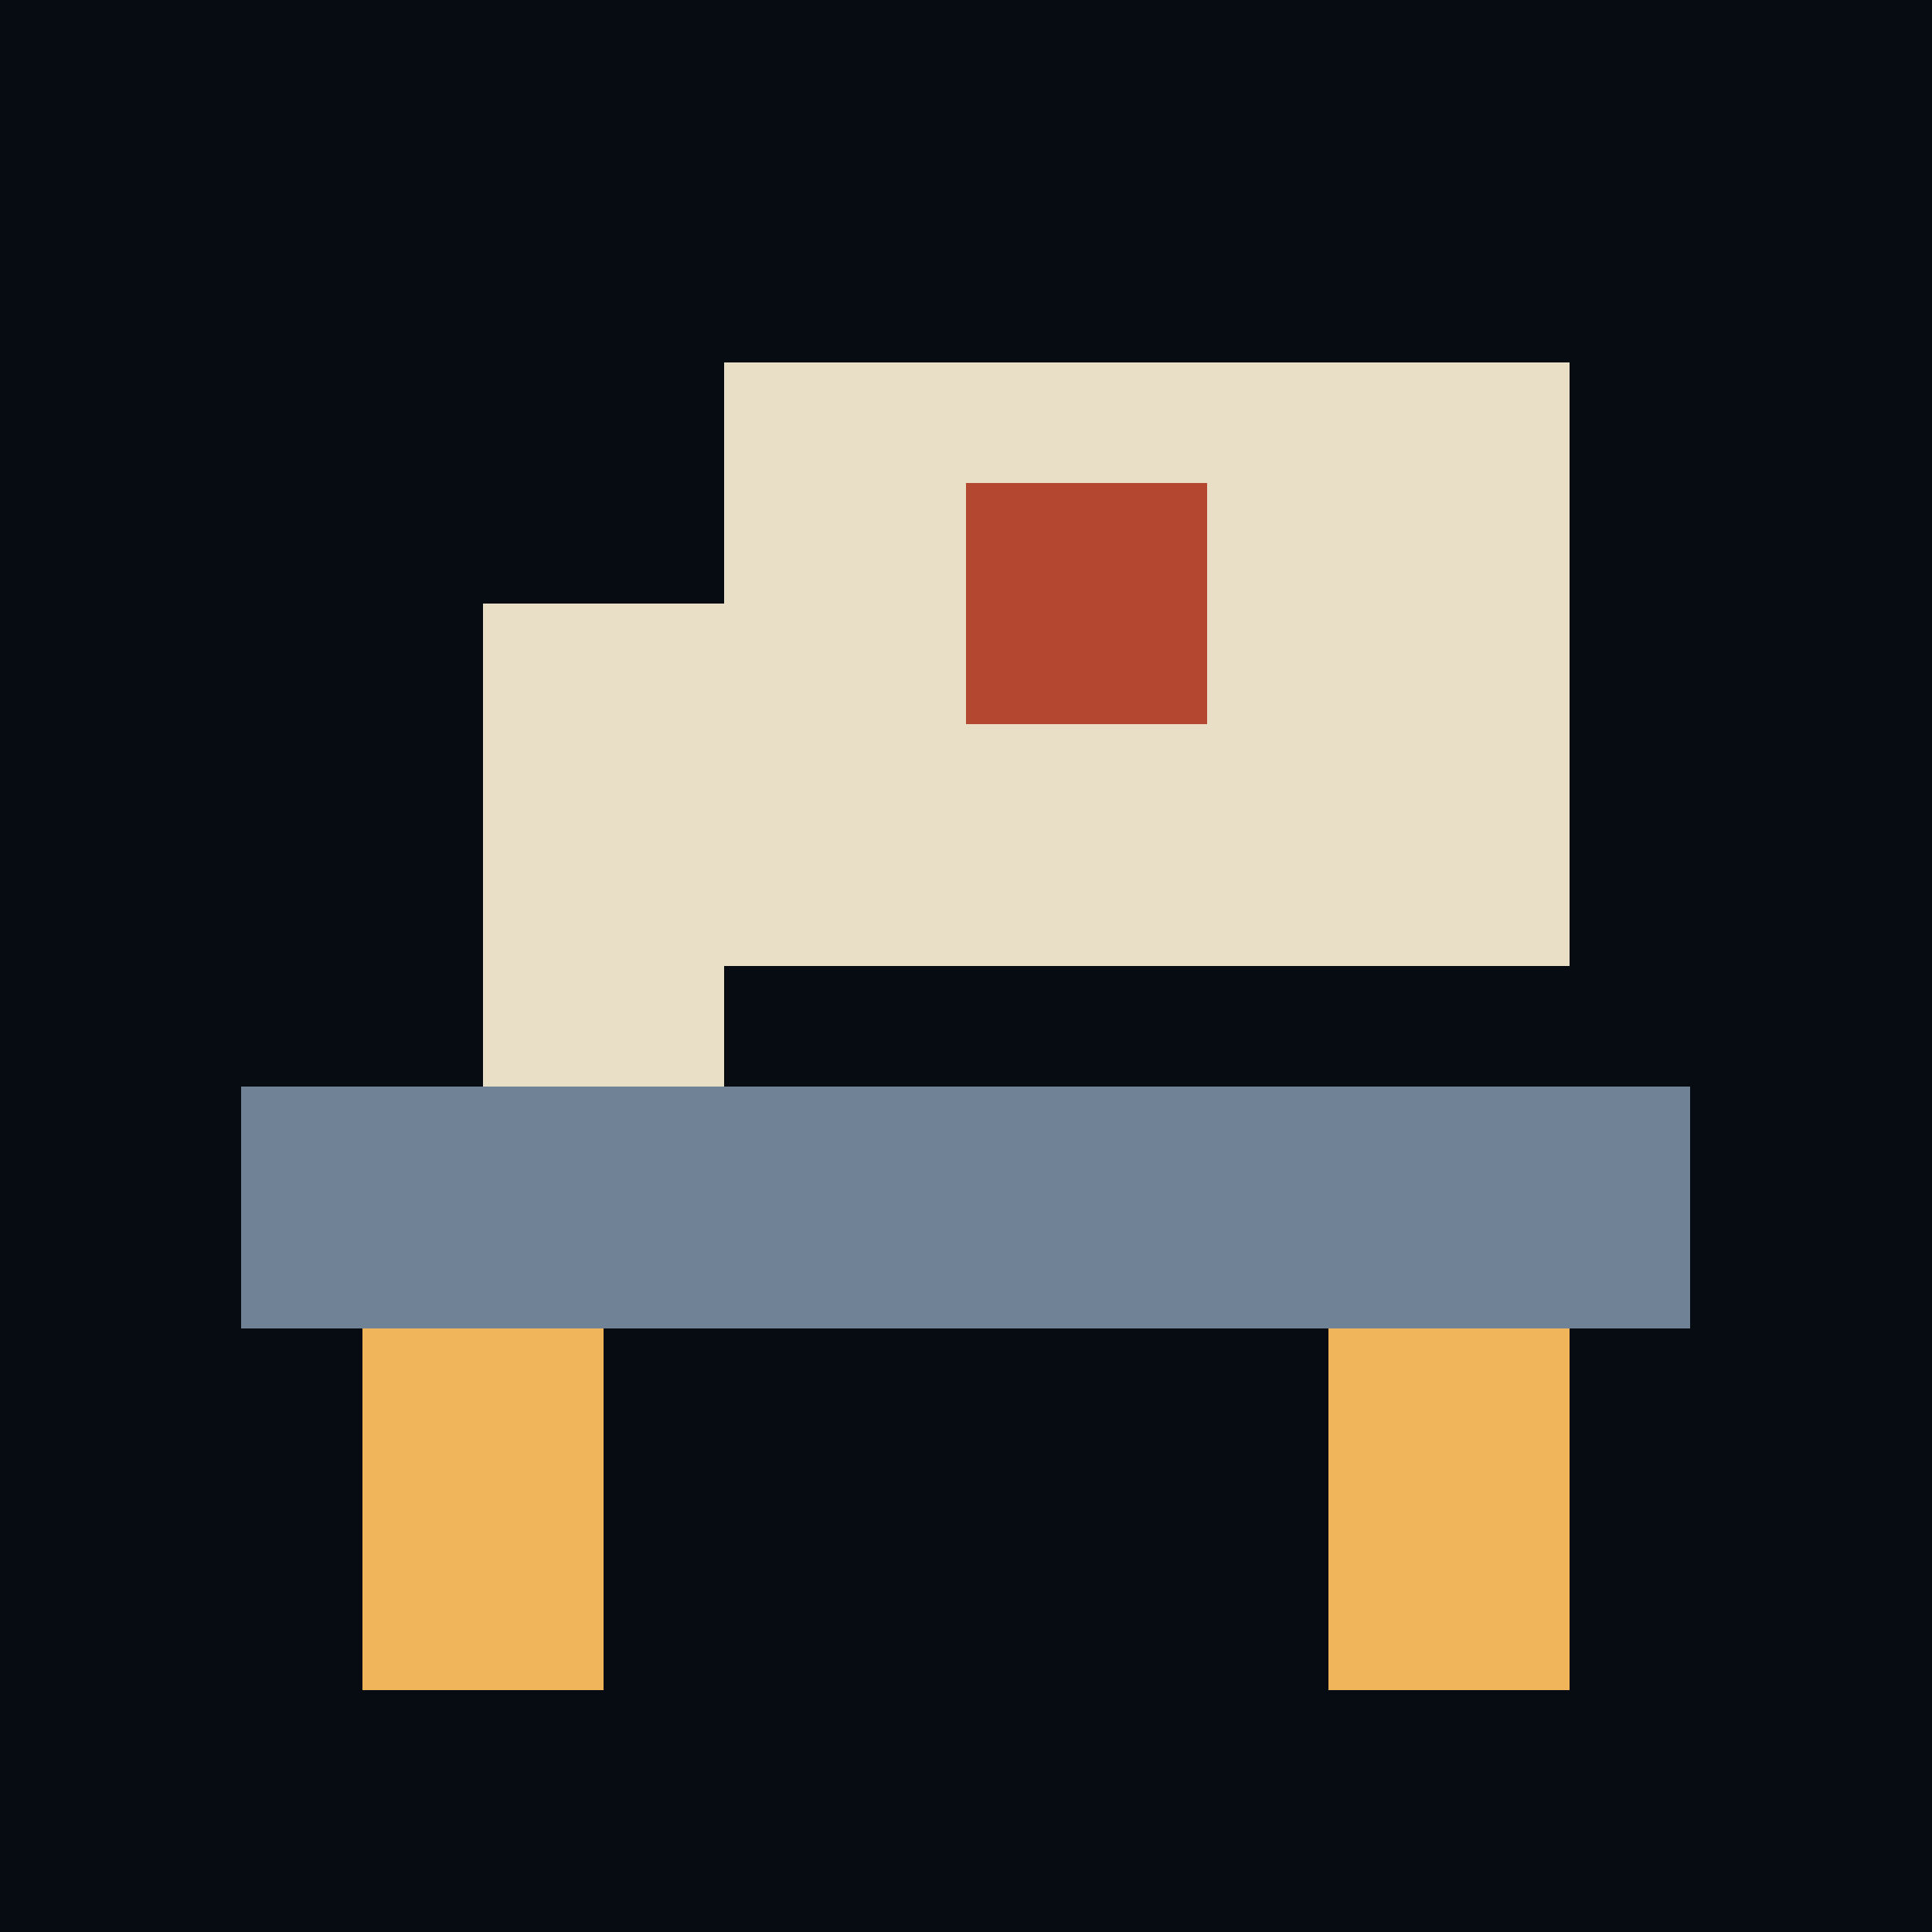
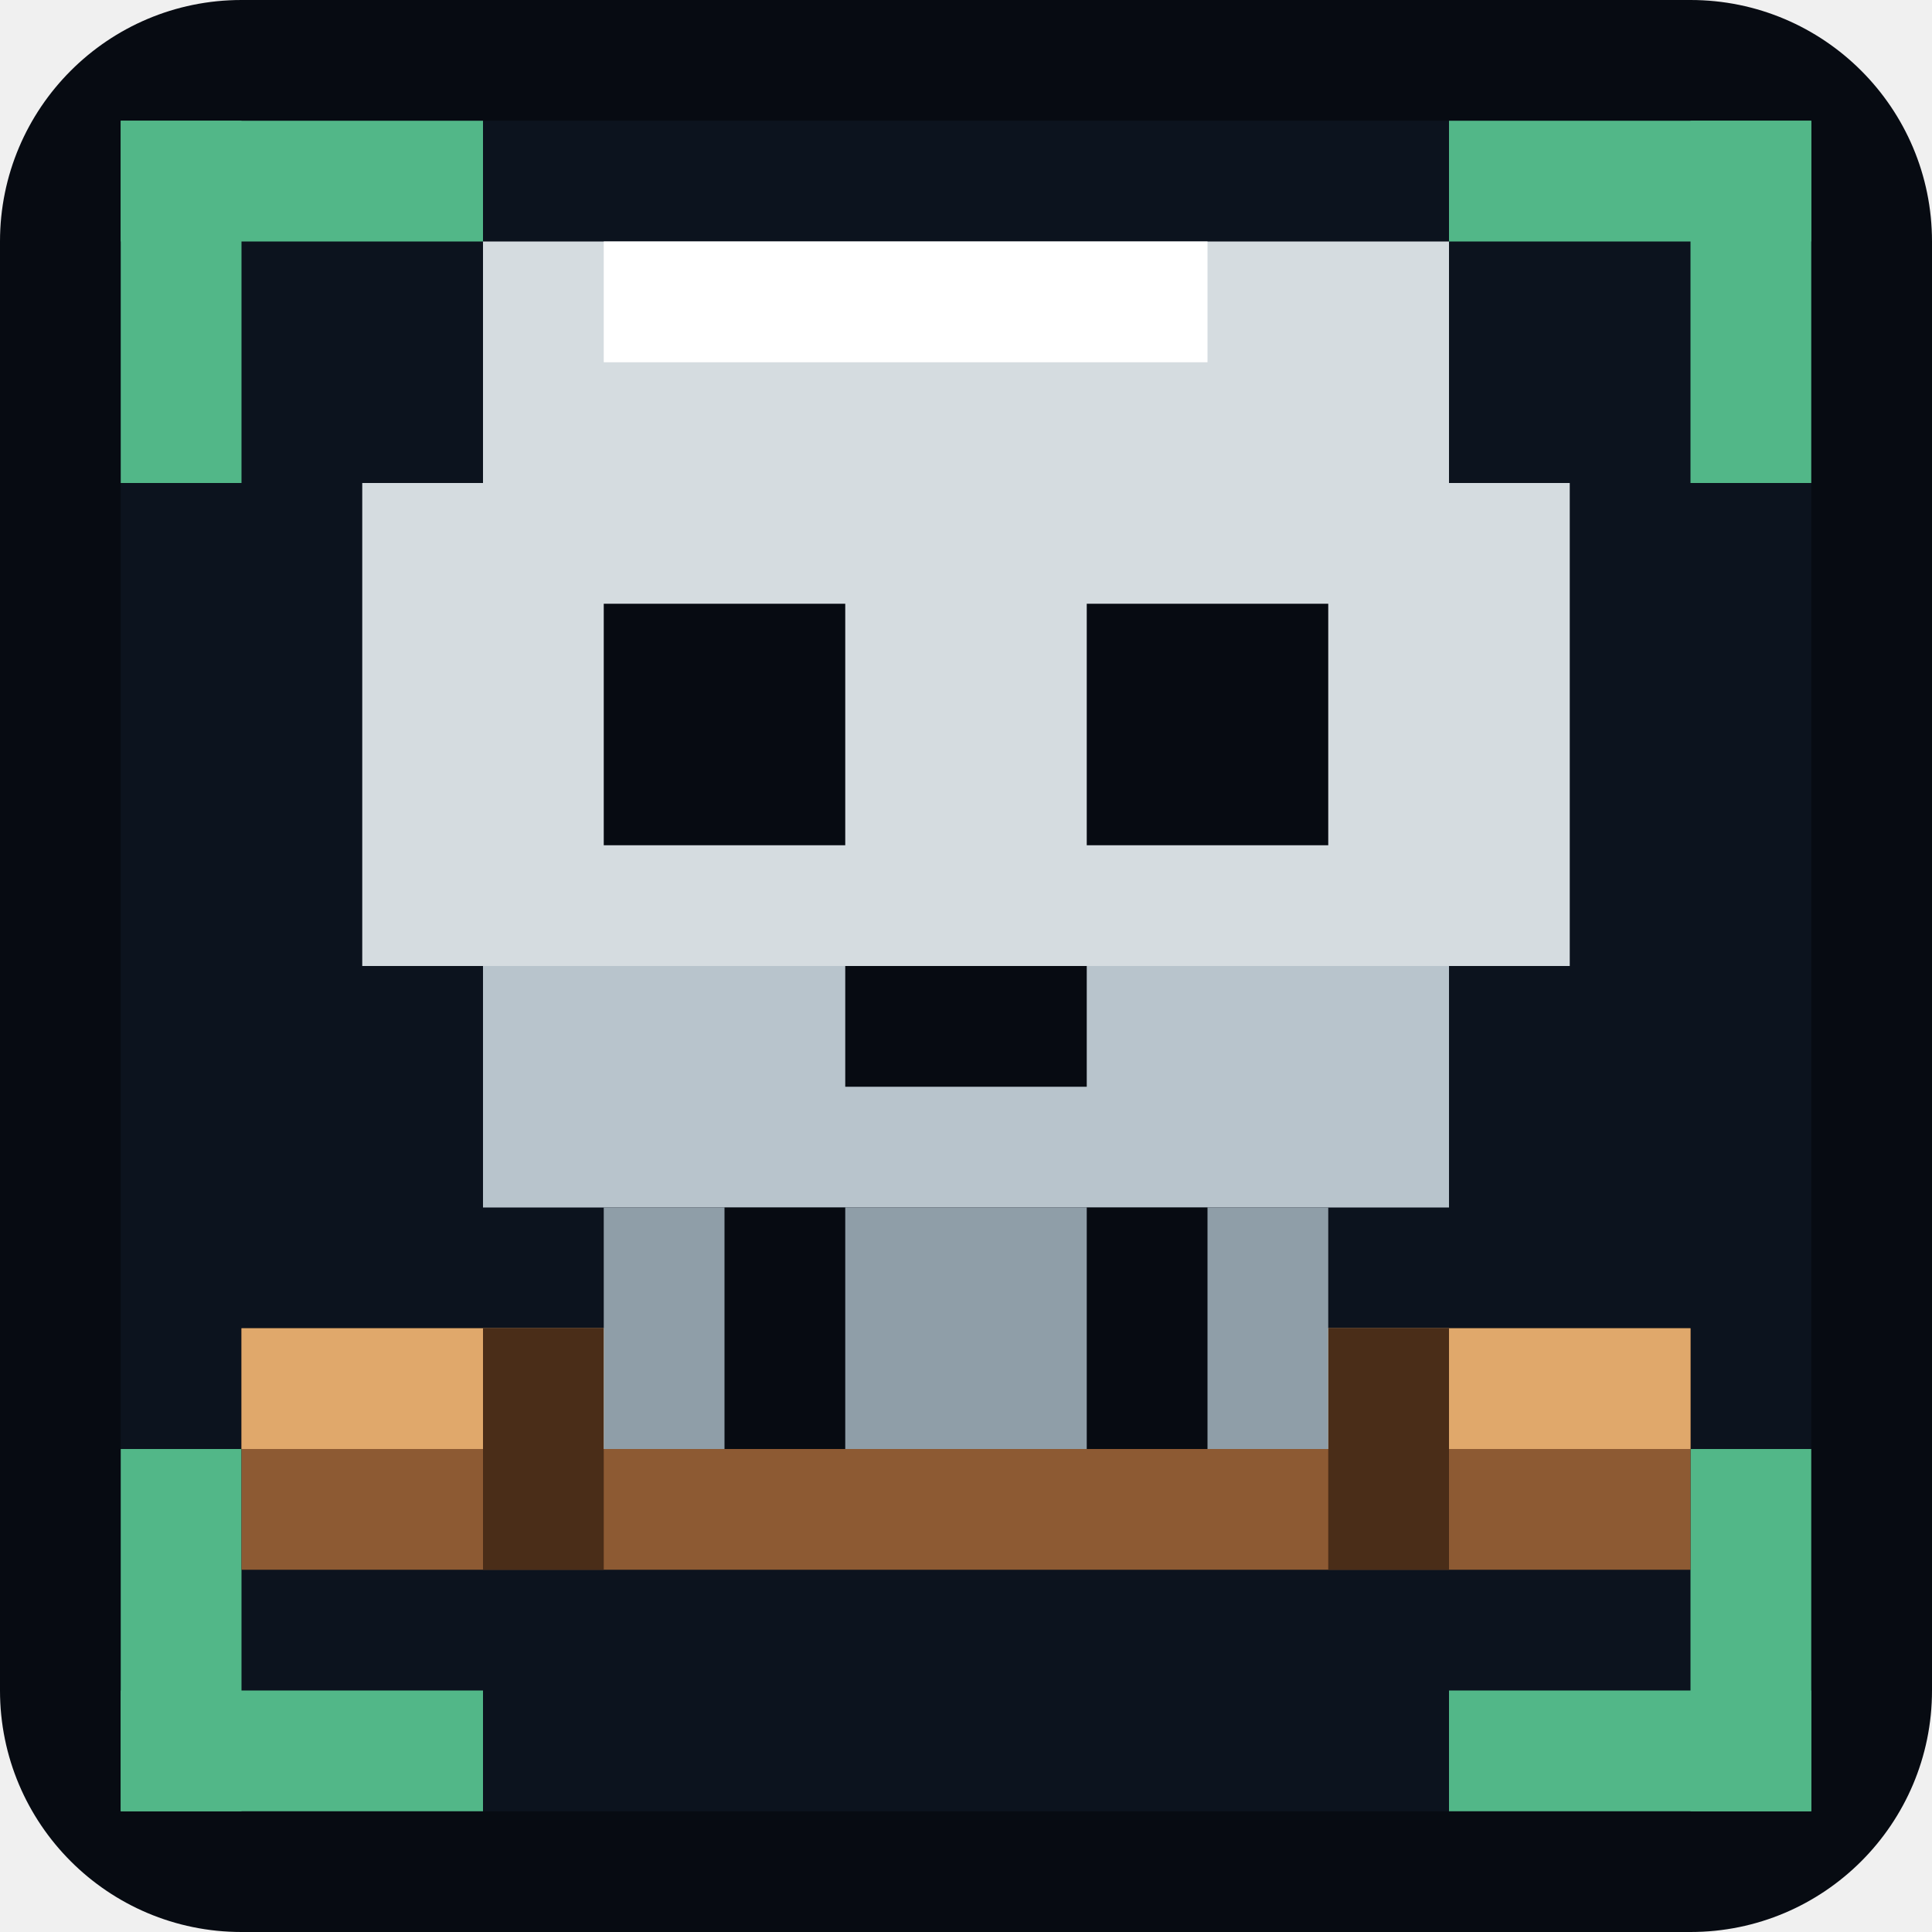
- <svg xmlns="http://www.w3.org/2000/svg" viewBox="0 0 16 16" shape-rendering="crispEdges">
-   <rect width="16" height="16" fill="#070b12" />
-   <rect x="2" y="9" width="12" height="2" fill="#6f8296" />
-   <rect x="3" y="11" width="2" height="3" fill="#f0b45a" />
-   <rect x="11" y="11" width="2" height="3" fill="#f0b45a" />
-   <rect x="6" y="3" width="7" height="5" fill="#e8dfc6" />
-   <rect x="8" y="4" width="2" height="2" fill="#b4472f" />
-   <rect x="4" y="5" width="2" height="4" fill="#e8dfc6" />
+ <svg xmlns="http://www.w3.org/2000/svg" viewBox="0 0 16 16">
+   <rect width="16" height="16" rx="2" fill="#070b12" />
+   <rect x="1" y="1" width="14" height="14" fill="#0c131e" />
+   <rect x="1" y="1" width="3" height="1" fill="#52b788" />
+   <rect x="1" y="1" width="1" height="3" fill="#52b788" />
+   <rect x="12" y="1" width="3" height="1" fill="#52b788" />
+   <rect x="14" y="1" width="1" height="3" fill="#52b788" />
+   <rect x="1" y="14" width="3" height="1" fill="#52b788" />
+   <rect x="1" y="12" width="1" height="3" fill="#52b788" />
+   <rect x="12" y="14" width="3" height="1" fill="#52b788" />
+   <rect x="14" y="12" width="1" height="3" fill="#52b788" />
+   <rect x="2" y="11" width="12" height="2" fill="#8d5a33" />
+   <rect x="2" y="11" width="12" height="1" fill="#e0a86b" />
+   <rect x="4" y="11" width="1" height="2" fill="#4a2d18" />
+   <rect x="11" y="11" width="1" height="2" fill="#4a2d18" />
+   <rect x="4" y="2" width="8" height="2" fill="#d5dce0" />
+   <rect x="3" y="4" width="10" height="4" fill="#d5dce0" />
+   <rect x="4" y="8" width="8" height="2" fill="#b8c4cc" />
+   <rect x="5" y="10" width="6" height="2" fill="#8f9ea8" />
+   <rect x="5" y="2" width="5" height="1" fill="#ffffff" />
+   <rect x="5" y="5" width="2" height="2" fill="#070b12" />
+   <rect x="9" y="5" width="2" height="2" fill="#070b12" />
+   <rect x="7" y="8" width="2" height="1" fill="#070b12" />
+   <rect x="6" y="10" width="1" height="2" fill="#070b12" />
+   <rect x="9" y="10" width="1" height="2" fill="#070b12" />
</svg>
